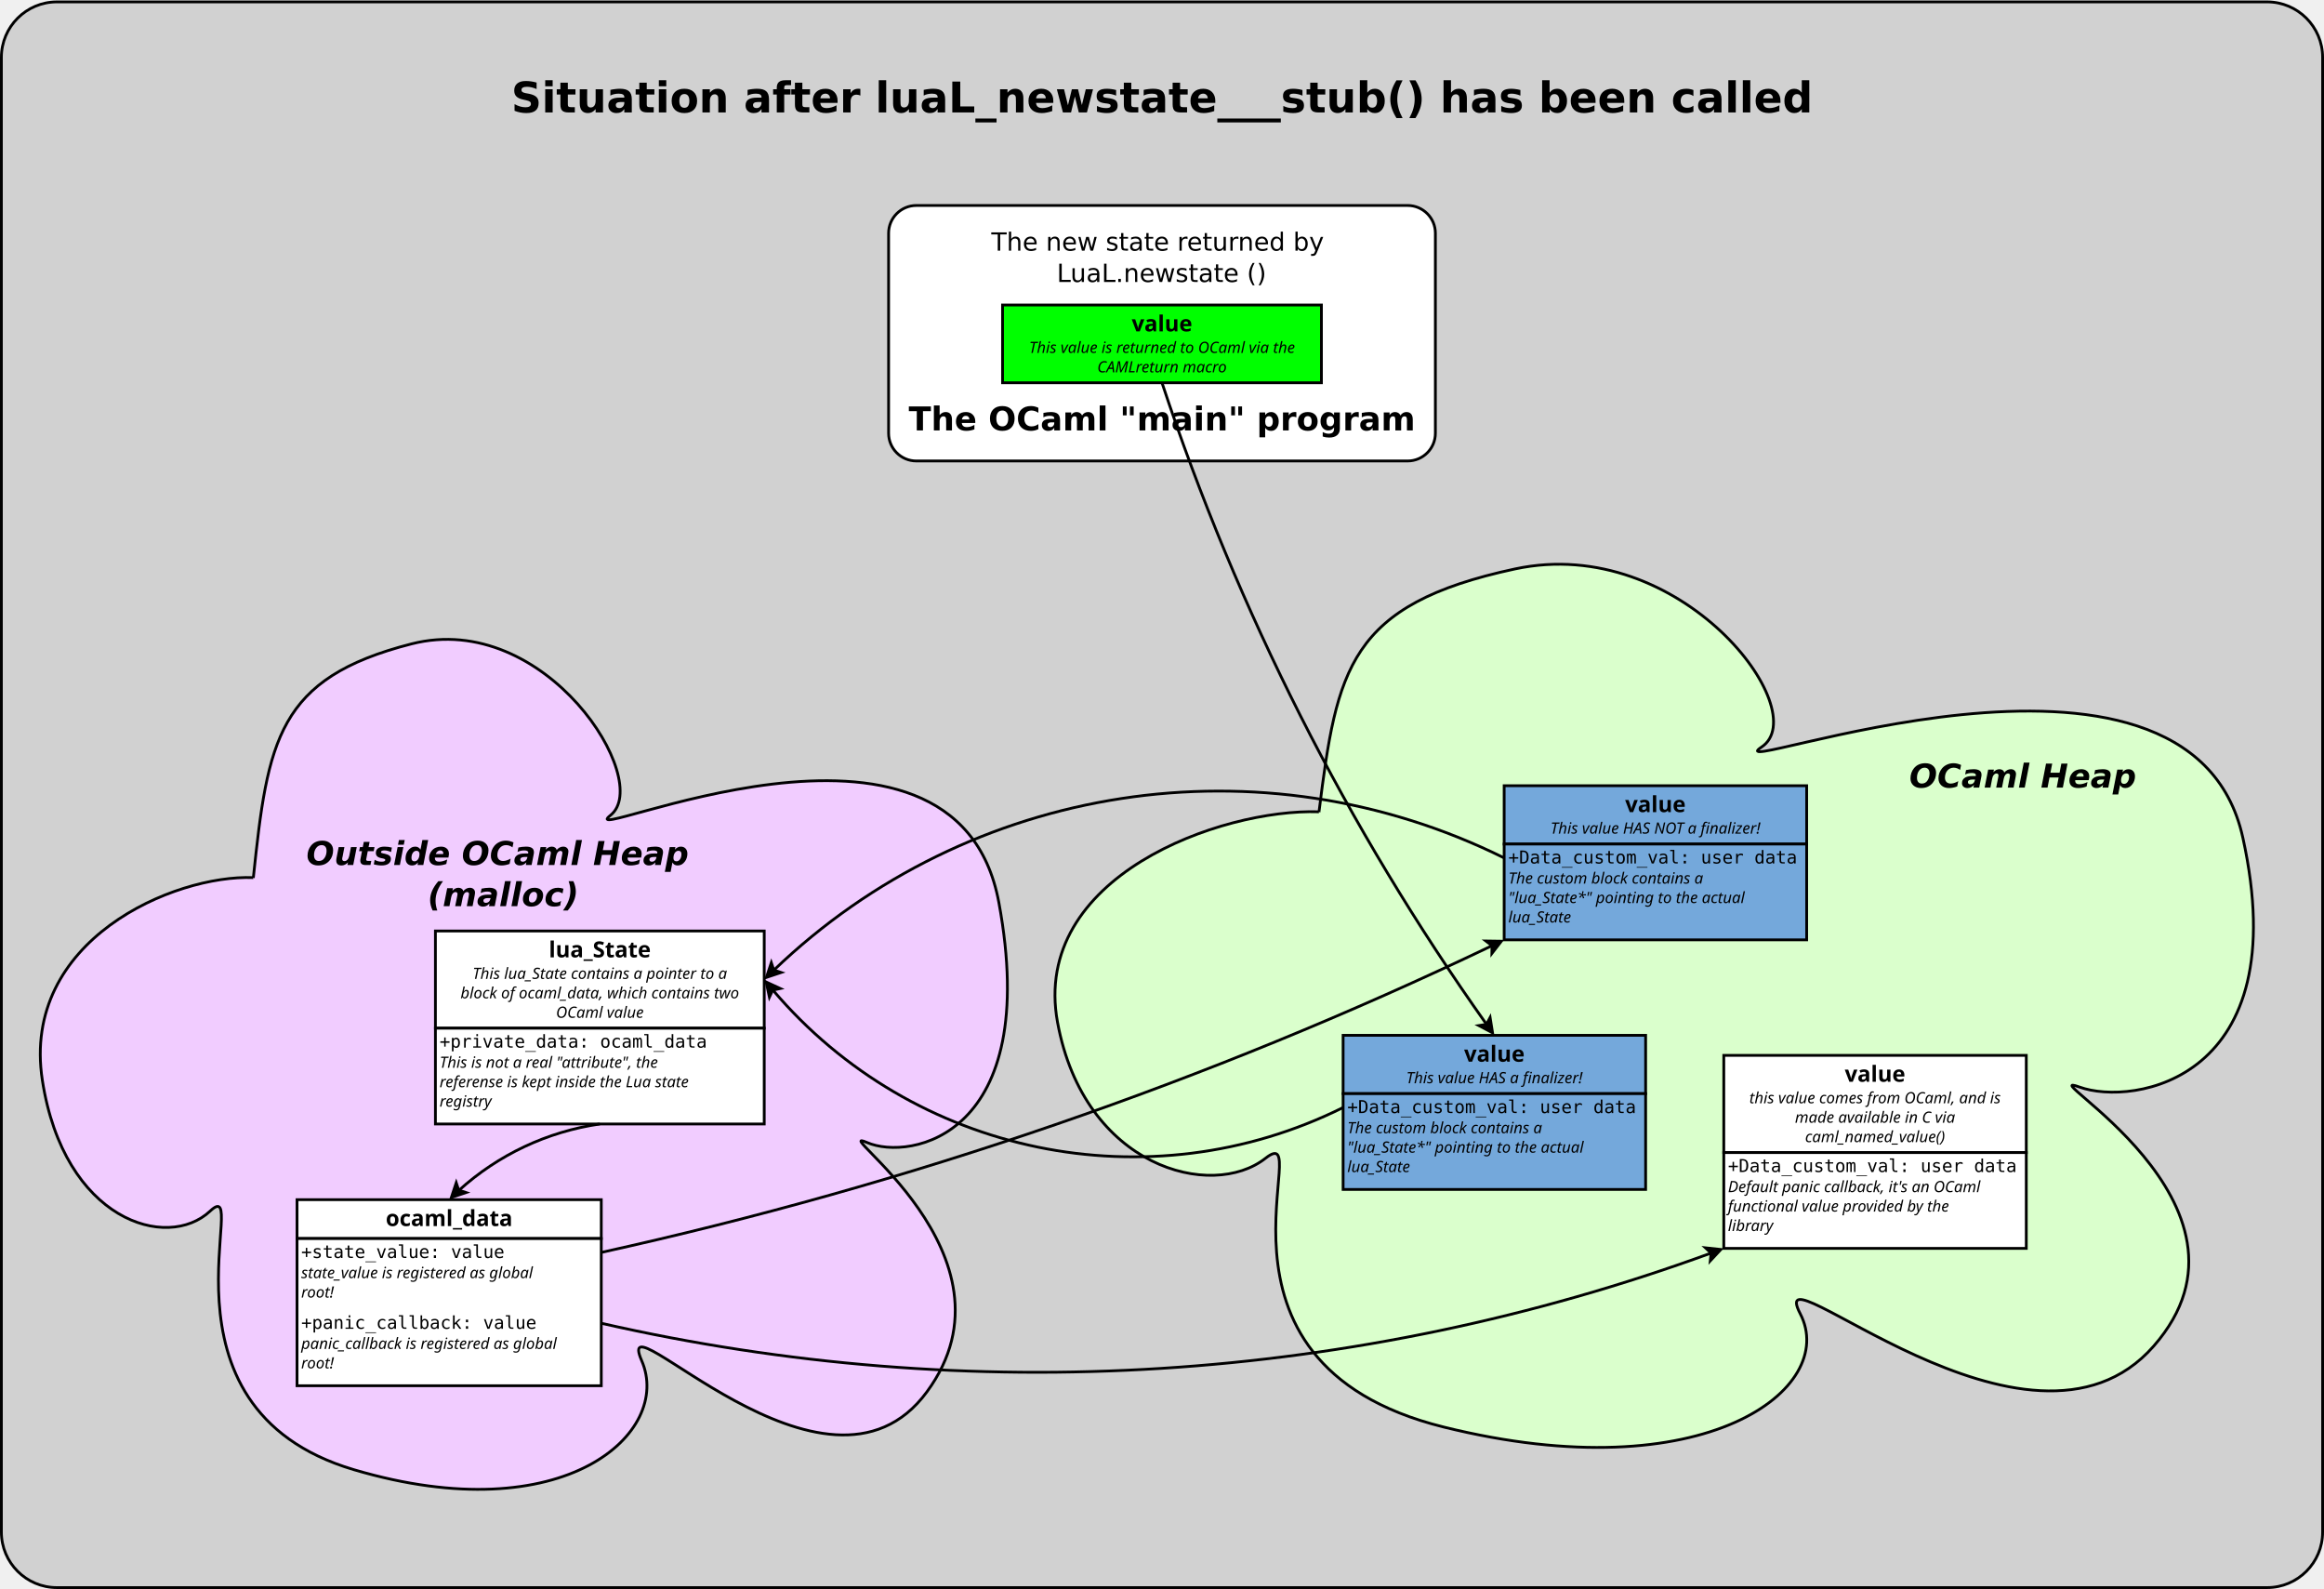
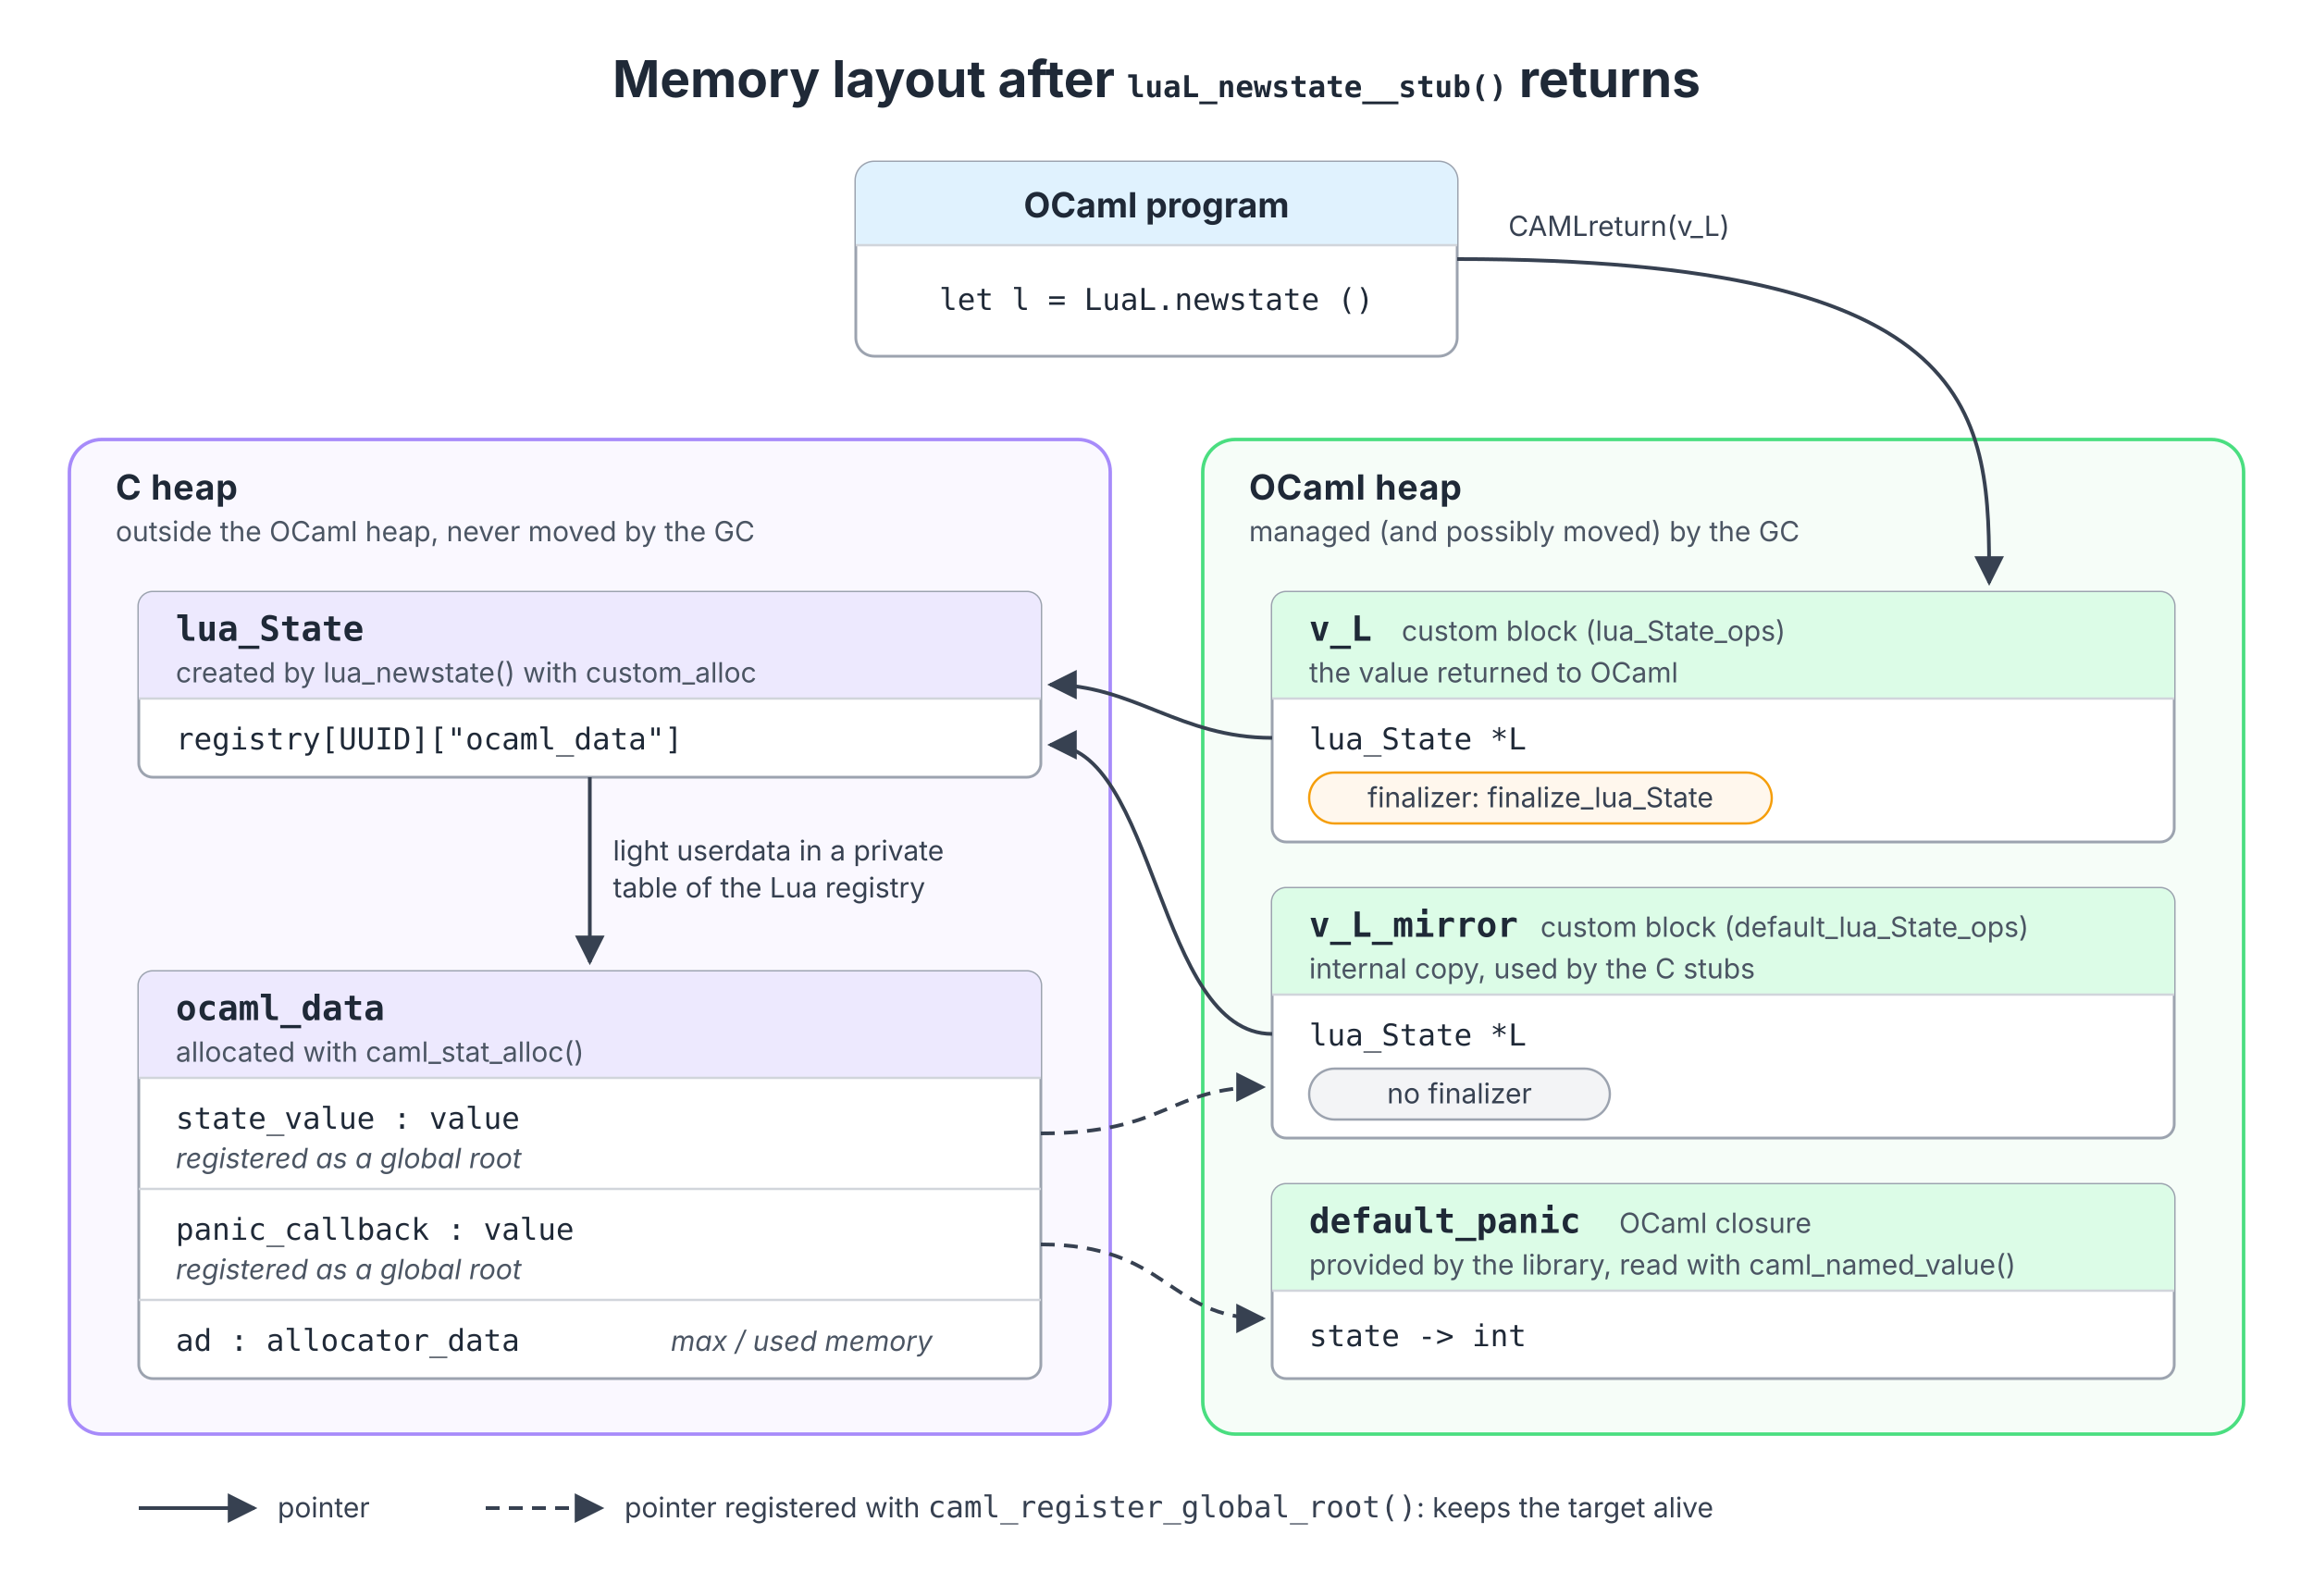
- <svg xmlns="http://www.w3.org/2000/svg" width="1024" height="700" viewBox="-2 -2 576.271 390.002" id="svg2" version="1.1">
-   <defs id="defs242" />
-   <g id="g4" transform="matrix(0.3442417,0,0,0.3442417,-1.655758,-3.499687)">
-     <rect style="fill:#d1d1d1" x="0" y="0" width="1672.03" height="1142" rx="40" ry="40" id="rect6" />
-     <rect style="fill:none;stroke:#000000;stroke-width:2;stroke-linejoin:round" x="0" y="0" width="1672.03" height="1142" rx="40" ry="40" id="rect8" />
-   </g>
-   <text style="font-size:10.492px;font-style:normal;font-weight:700;text-anchor:middle;fill:#000000;font-family:DejaVu Sans" x="286.137" y="23.913" id="text10">
-     <tspan x="286.137" y="23.913" id="tspan12">Situation after luaL_newstate___stub() has been called</tspan>
-   </text>
-   <g id="g14" transform="matrix(0.3442417,0,0,0.3442417,-1.655758,-3.499687)">
-     <rect style="fill:#ffffff" x="639.08" y="146.624" width="393.86" height="184" rx="20" ry="20" id="rect16" />
-     <rect style="fill:none;stroke:#000000;stroke-width:2;stroke-linejoin:round" x="639.08" y="146.624" width="393.86" height="184" rx="20" ry="20" id="rect18" />
-   </g>
-   <text style="font-size:8.161px;font-style:normal;font-weight:700;text-anchor:middle;fill:#000000;font-family:DejaVu Sans" x="286.137" y="102.748" id="text20">
-     <tspan x="286.137" y="102.748" id="tspan22">The OCaml "main" program</tspan>
-   </text>
-   <g id="g24" transform="matrix(0.3442417,0,0,0.3442417,-1.655758,-3.499687)">
-     <path style="fill:#f1ccff" d="M 181.462,630.681 C 124.476,628.436 13.96,675.568 29.501,776.565 45.043,877.562 119.296,900.005 150.379,870.829 181.462,841.652 102.028,1012.22 253.988,1057.11 405.947,1102 483.654,1030.18 461.206,978.558 438.757,926.938 594.171,1099.75 666.698,1001 739.224,902.249 592.444,807.986 623.527,821.453 654.61,834.919 749.585,816.964 718.502,648.636 687.419,480.307 407.674,610.481 438.757,585.793 469.84,561.105 392.133,437.664 295.432,462.352 198.73,487.041 191.871,531.841 181.51,630.593 l -0.048,0.088 z" id="path26" />
-     <path style="fill:none;stroke:#000000;stroke-width:2" d="M 181.462,630.681 C 124.476,628.436 13.96,675.568 29.501,776.565 45.043,877.562 119.296,900.005 150.379,870.829 181.462,841.652 102.028,1012.22 253.988,1057.11 405.947,1102 483.654,1030.18 461.206,978.558 438.757,926.938 594.171,1099.75 666.698,1001 739.224,902.249 592.444,807.986 623.527,821.453 654.61,834.919 749.585,816.964 718.502,648.636 687.419,480.307 407.674,610.481 438.757,585.793 469.84,561.105 392.133,437.664 295.432,462.352 198.73,487.041 191.871,531.841 181.51,630.593 l -0.048,0.088" id="path28" />
-     <text style="font-size:12.8px;font-style:normal;font-weight:normal;text-anchor:middle;fill:#000000;font-family:sanserif" x="401.492" y="785.542" id="text30">
-       <tspan x="401.492" y="785.542" id="tspan32" />
-     </text>
-   </g>
-   <g id="g34" transform="matrix(0.3442417,0,0,0.3442417,-1.655758,-3.499687)">
-     <rect style="fill:#00ff00" x="721.16" y="218.308" width="229.7" height="56" id="rect36" />
-     <rect style="fill:none;stroke:#000000;stroke-width:2" x="721.16" y="218.308" width="229.7" height="56" id="rect38" />
-     <text style="font-size:16px;font-style:normal;font-weight:700;text-anchor:middle;fill:#000000;font-family:sanserif" x="836.01" y="237.308" id="text40">value</text>
-     <text style="font-size:11.2px;font-style:italic;font-weight:normal;text-anchor:middle;fill:#000000;font-family:sanserif" x="836.01" y="252.808" id="text42">This value is returned to OCaml via the</text>
-     <text style="font-size:11.2px;font-style:italic;font-weight:normal;text-anchor:middle;fill:#000000;font-family:sanserif" x="836.01" y="266.808" id="text44">CAMLreturn macro</text>
-   </g>
-   <text style="font-size:6.218px;font-style:normal;font-weight:normal;text-anchor:middle;fill:#000000;font-family:DejaVu Sans" x="286.041" y="58.169" id="text46">
-     <tspan x="286.041" y="58.169" id="tspan48">The new state returned by</tspan>
-     <tspan x="286.041" y="65.941" id="tspan50">LuaL.newstate ()</tspan>
-   </text>
-   <text style="font-size:8.161px;font-style:oblique;font-weight:700;text-anchor:middle;fill:#000000;font-family:DejaVu Sans" x="122.788" y="210.489" id="text52">
-     <tspan x="122.788" y="210.489" id="tspan54">Outside OCaml Heap</tspan>
-     <tspan x="122.788" y="220.69" id="tspan56">(malloc)</tspan>
-   </text>
-   <g id="g58" transform="matrix(0.3442417,0,0,0.3442417,-1.655758,-3.499687)">
-     <rect style="fill:#ffffff" x="312.64" y="669.124" width="236.85" height="70" id="rect60" />
-     <rect style="fill:none;stroke:#000000;stroke-width:2" x="312.64" y="669.124" width="236.85" height="70" id="rect62" />
-     <text style="font-size:16px;font-style:normal;font-weight:700;text-anchor:middle;fill:#000000;font-family:sanserif" x="431.065" y="688.124" id="text64">lua_State</text>
-     <text style="font-size:11.2px;font-style:italic;font-weight:normal;text-anchor:middle;fill:#000000;font-family:sanserif" x="431.065" y="703.624" id="text66">This lua_State contains a pointer to a</text>
-     <text style="font-size:11.2px;font-style:italic;font-weight:normal;text-anchor:middle;fill:#000000;font-family:sanserif" x="431.065" y="717.624" id="text68">block of ocaml_data, which contains two</text>
-     <text style="font-size:11.2px;font-style:italic;font-weight:normal;text-anchor:middle;fill:#000000;font-family:sanserif" x="431.065" y="731.624" id="text70">OCaml value</text>
-     <rect style="fill:#ffffff" x="312.64" y="739.124" width="236.85" height="69" id="rect72" />
-     <rect style="fill:none;stroke:#000000;stroke-width:2" x="312.64" y="739.124" width="236.85" height="69" id="rect74" />
-     <text style="font-size:12.8px;font-style:normal;font-weight:normal;text-anchor:start;fill:#000000;font-family:monospace" x="315.64" y="753.124" id="text76">+private_data: ocaml_data</text>
-     <text style="font-size:11.2px;font-style:italic;font-weight:normal;text-anchor:start;fill:#000000;font-family:sanserif" x="315.64" y="767.624" id="text78">This is not a real "attribute", the</text>
-     <text style="font-size:11.2px;font-style:italic;font-weight:normal;text-anchor:start;fill:#000000;font-family:sanserif" x="315.64" y="781.624" id="text80">referense is kept inside the Lua state</text>
-     <text style="font-size:11.2px;font-style:italic;font-weight:normal;text-anchor:start;fill:#000000;font-family:sanserif" x="315.64" y="795.624" id="text82">registry</text>
-   </g>
-   <g id="g84" transform="matrix(0.3442417,0,0,0.3442417,-1.655758,-3.499687)">
-     <path style="fill:#daffcc" d="m 949.068,583.28 c -70.616,-2.332 -207.568,46.641 -188.309,151.583 19.259,104.942 111.273,128.262 149.791,97.946 38.518,-30.316 -59.917,146.918 128.39,193.561 188.31,46.64 284.6,-27.986 256.79,-81.624 -27.82,-53.637 164.77,125.934 254.64,23.321 89.88,-102.61 -92.01,-200.555 -53.5,-186.563 38.52,13.992 156.22,-4.664 117.7,-179.567 -38.52,-174.904 -385.18,-39.645 -346.66,-65.298 38.52,-25.652 -57.78,-153.915 -177.61,-128.262 -119.834,25.652 -128.333,72.202 -141.172,174.812 l -0.06,0.091 z" id="path86" />
-     <path style="fill:none;stroke:#000000;stroke-width:2" d="m 949.068,583.28 c -70.616,-2.332 -207.568,46.641 -188.309,151.583 19.259,104.942 111.273,128.262 149.791,97.946 38.518,-30.316 -59.917,146.918 128.39,193.561 188.31,46.64 284.6,-27.986 256.79,-81.624 -27.82,-53.637 164.77,125.934 254.64,23.321 89.88,-102.61 -92.01,-200.555 -53.5,-186.563 38.52,13.992 156.22,-4.664 117.7,-179.567 -38.52,-174.904 -385.18,-39.645 -346.66,-65.298 38.52,-25.652 -57.78,-153.915 -177.61,-128.262 -119.834,25.652 -128.333,72.202 -141.172,174.812 l -0.06,0.091" id="path88" />
-     <text style="font-size:12.8px;font-style:normal;font-weight:normal;text-anchor:middle;fill:#000000;font-family:sanserif" x="1221.73" y="744.035" id="text90">
-       <tspan x="1221.73" y="744.035" id="tspan92" />
-     </text>
-   </g>
-   <text style="font-size:8.161px;font-style:oblique;font-weight:700;text-anchor:middle;fill:#000000;font-family:DejaVu Sans" x="499.581" y="191.294" id="text94">
-     <tspan x="499.581" y="191.294" id="tspan96">OCaml Heap</tspan>
-   </text>
-   <g id="g98" transform="matrix(0.3442417,0,0,0.3442417,-1.655758,-3.499687)">
-     <rect style="fill:#ffffff" x="212.96" y="862.624" width="219.15" height="28" id="rect100" />
-     <rect style="fill:none;stroke:#000000;stroke-width:2" x="212.96" y="862.624" width="219.15" height="28" id="rect102" />
-     <text style="font-size:16px;font-style:normal;font-weight:700;text-anchor:middle;fill:#000000;font-family:sanserif" x="322.535" y="881.624" id="text104">ocaml_data</text>
-     <rect style="fill:#ffffff" x="212.96" y="890.624" width="219.15" height="106" id="rect106" />
-     <rect style="fill:none;stroke:#000000;stroke-width:2" x="212.96" y="890.624" width="219.15" height="106" id="rect108" />
-     <text style="font-size:12.8px;font-style:normal;font-weight:normal;text-anchor:start;fill:#000000;font-family:monospace" x="215.96" y="904.624" id="text110">+state_value: value</text>
-     <text style="font-size:11.2px;font-style:italic;font-weight:normal;text-anchor:start;fill:#000000;font-family:sanserif" x="215.96" y="919.124" id="text112">state_value is registered as global</text>
-     <text style="font-size:11.2px;font-style:italic;font-weight:normal;text-anchor:start;fill:#000000;font-family:sanserif" x="215.96" y="933.124" id="text114">root!</text>
-     <text style="font-size:12.8px;font-style:normal;font-weight:normal;text-anchor:start;fill:#000000;font-family:monospace" x="215.96" y="955.624" id="text116">+panic_callback: value</text>
-     <text style="font-size:11.2px;font-style:italic;font-weight:normal;text-anchor:start;fill:#000000;font-family:sanserif" x="215.96" y="970.124" id="text118">panic_callback is registered as global</text>
-     <text style="font-size:11.2px;font-style:italic;font-weight:normal;text-anchor:start;fill:#000000;font-family:sanserif" x="215.96" y="984.124" id="text120">root!</text>
-   </g>
-   <g id="g122" transform="matrix(0.3442417,0,0,0.3442417,-1.655758,-3.499687)">
-     <rect style="fill:#ffffff" x="1240.68" y="758.704" width="217.9" height="70" id="rect124" />
-     <rect style="fill:none;stroke:#000000;stroke-width:2" x="1240.68" y="758.704" width="217.9" height="70" id="rect126" />
-     <text style="font-size:16px;font-style:normal;font-weight:700;text-anchor:middle;fill:#000000;font-family:sanserif" x="1349.63" y="777.704" id="text128">value</text>
-     <text style="font-size:11.2px;font-style:italic;font-weight:normal;text-anchor:middle;fill:#000000;font-family:sanserif" x="1349.63" y="793.204" id="text130">this value comes from OCaml, and is</text>
-     <text style="font-size:11.2px;font-style:italic;font-weight:normal;text-anchor:middle;fill:#000000;font-family:sanserif" x="1349.63" y="807.204" id="text132">made available in C via</text>
-     <text style="font-size:11.2px;font-style:italic;font-weight:normal;text-anchor:middle;fill:#000000;font-family:sanserif" x="1349.63" y="821.204" id="text134">caml_named_value()</text>
-     <rect style="fill:#ffffff" x="1240.68" y="828.704" width="217.9" height="69" id="rect136" />
-     <rect style="fill:none;stroke:#000000;stroke-width:2" x="1240.68" y="828.704" width="217.9" height="69" id="rect138" />
-     <text style="font-size:12.8px;font-style:normal;font-weight:normal;text-anchor:start;fill:#000000;font-family:monospace" x="1243.68" y="842.704" id="text140">+Data_custom_val: user data</text>
-     <text style="font-size:11.2px;font-style:italic;font-weight:normal;text-anchor:start;fill:#000000;font-family:sanserif" x="1243.68" y="857.204" id="text142">Default panic callback, it's an OCaml</text>
-     <text style="font-size:11.2px;font-style:italic;font-weight:normal;text-anchor:start;fill:#000000;font-family:sanserif" x="1243.68" y="871.204" id="text144">functional value provided by the</text>
-     <text style="font-size:11.2px;font-style:italic;font-weight:normal;text-anchor:start;fill:#000000;font-family:sanserif" x="1243.68" y="885.204" id="text146">library</text>
-   </g>
-   <g id="g148" transform="matrix(0.3442417,0,0,0.3442417,-1.655758,-3.499687)">
-     <rect style="fill:#74a8db" x="966.48" y="744.264" width="217.9" height="42" id="rect150" />
-     <rect style="fill:none;stroke:#000000;stroke-width:2" x="966.48" y="744.264" width="217.9" height="42" id="rect152" />
-     <text style="font-size:16px;font-style:normal;font-weight:700;text-anchor:middle;fill:#000000;font-family:sanserif" x="1075.43" y="763.264" id="text154">value</text>
-     <text style="font-size:11.2px;font-style:italic;font-weight:normal;text-anchor:middle;fill:#000000;font-family:sanserif" x="1075.43" y="778.764" id="text156">This value HAS a finalizer!</text>
-     <rect style="fill:#74a8db" x="966.48" y="786.264" width="217.9" height="69" id="rect158" />
-     <rect style="fill:none;stroke:#000000;stroke-width:2" x="966.48" y="786.264" width="217.9" height="69" id="rect160" />
-     <text style="font-size:12.8px;font-style:normal;font-weight:normal;text-anchor:start;fill:#000000;font-family:monospace" x="969.48" y="800.264" id="text162">+Data_custom_val: user data</text>
-     <text style="font-size:11.2px;font-style:italic;font-weight:normal;text-anchor:start;fill:#000000;font-family:sanserif" x="969.48" y="814.764" id="text164">The custom block contains a</text>
-     <text style="font-size:11.2px;font-style:italic;font-weight:normal;text-anchor:start;fill:#000000;font-family:sanserif" x="969.48" y="828.764" id="text166">"lua_State*" pointing to the actual</text>
-     <text style="font-size:11.2px;font-style:italic;font-weight:normal;text-anchor:start;fill:#000000;font-family:sanserif" x="969.48" y="842.764" id="text168">lua_State</text>
-   </g>
-   <g id="g170" transform="matrix(0.3442417,0,0,0.3442417,-1.655758,-3.499687)">
-     <rect style="fill:#74a8db" x="1082.48" y="564.504" width="217.9" height="42" id="rect172" />
-     <rect style="fill:none;stroke:#000000;stroke-width:2" x="1082.48" y="564.504" width="217.9" height="42" id="rect174" />
-     <text style="font-size:16px;font-style:normal;font-weight:700;text-anchor:middle;fill:#000000;font-family:sanserif" x="1191.43" y="583.504" id="text176">value</text>
-     <text style="font-size:11.2px;font-style:italic;font-weight:normal;text-anchor:middle;fill:#000000;font-family:sanserif" x="1191.43" y="599.004" id="text178">This value HAS NOT a finalizer!</text>
-     <rect style="fill:#74a8db" x="1082.48" y="606.504" width="217.9" height="69" id="rect180" />
-     <rect style="fill:none;stroke:#000000;stroke-width:2" x="1082.48" y="606.504" width="217.9" height="69" id="rect182" />
-     <text style="font-size:12.8px;font-style:normal;font-weight:normal;text-anchor:start;fill:#000000;font-family:monospace" x="1085.48" y="620.504" id="text184">+Data_custom_val: user data</text>
-     <text style="font-size:11.2px;font-style:italic;font-weight:normal;text-anchor:start;fill:#000000;font-family:sanserif" x="1085.48" y="635.004" id="text186">The custom block contains a</text>
-     <text style="font-size:11.2px;font-style:italic;font-weight:normal;text-anchor:start;fill:#000000;font-family:sanserif" x="1085.48" y="649.004" id="text188">"lua_State*" pointing to the actual</text>
-     <text style="font-size:11.2px;font-style:italic;font-weight:normal;text-anchor:start;fill:#000000;font-family:sanserif" x="1085.48" y="663.004" id="text190">lua_State</text>
-   </g>
-   <g id="g192" transform="matrix(0.3442417,0,0,0.3442417,-1.655758,-3.499687)">
-     <path style="fill:none;stroke:#000000;stroke-width:2" d="m 432.11,951.624 a 1414.38,1414.38 0 0 0 799.44,-50.548" id="path194" />
-     <polygon style="fill:#000000" points="1227.47,897.297 1238.59,898.486 1230.96,906.666 1231.56,901.108 " id="polygon196" />
-     <polygon style="fill:none;stroke:#000000;stroke-width:2" points="1227.47,897.297 1238.59,898.486 1230.96,906.666 1231.56,901.108 " id="polygon198" />
-   </g>
-   <g id="g200" transform="matrix(0.3442417,0,0,0.3442417,-1.655758,-3.499687)">
-     <path style="fill:none;stroke:#000000;stroke-width:2" d="m 555.681,711.634 a 340.336,340.336 0 0 0 410.799,84.63" id="path202" />
-     <polygon style="fill:#000000" points="553.234,716.801 550.888,705.87 561.041,710.551 555.575,711.724 " id="polygon204" />
-     <polygon style="fill:none;stroke:#000000;stroke-width:2" points="553.234,716.801 550.888,705.87 561.041,710.551 555.575,711.724 " id="polygon206" />
-   </g>
-   <g id="g208" transform="matrix(0.3442417,0,0,0.3442417,-1.655758,-3.499687)">
-     <path style="fill:none;stroke:#000000;stroke-width:2" d="M 1082.48,616.504 A 462.846,462.846 0 0 0 556.441,697.309" id="path210" />
-     <polygon style="fill:#000000" points="561.675,699 551.07,702.542 554.6,691.933 556.37,697.236 " id="polygon212" />
-     <polygon style="fill:none;stroke:#000000;stroke-width:2" points="561.675,699 551.07,702.542 554.6,691.933 556.37,697.236 " id="polygon214" />
-   </g>
-   <g id="g216" transform="matrix(0.3442417,0,0,0.3442417,-1.655758,-3.499687)">
-     <path style="fill:none;stroke:#000000;stroke-width:2" d="m 836.01,274.308 a 1748.63,1748.63 0 0 0 233.76,462.031" id="path218" />
-     <polygon style="fill:#000000" points="1072.36,731.408 1074.13,742.447 1064.23,737.239 1069.75,736.355 " id="polygon220" />
-     <polygon style="fill:none;stroke:#000000;stroke-width:2" points="1072.36,731.408 1074.13,742.447 1064.23,737.239 1069.75,736.355 " id="polygon222" />
-   </g>
-   <g id="g224" transform="matrix(0.3442417,0,0,0.3442417,-1.655758,-3.499687)">
-     <path style="fill:none;stroke:#000000;stroke-width:2" d="M 432.11,900.624 A 2970.38,2970.38 0 0 0 1073.7,679.719" id="path226" />
-     <polygon style="fill:#000000" points="1069.29,676.315 1080.47,676.475 1073.63,685.323 1073.71,679.733 " id="polygon228" />
-     <polygon style="fill:none;stroke:#000000;stroke-width:2" points="1069.29,676.315 1080.47,676.475 1073.63,685.323 1073.71,679.733 " id="polygon230" />
-   </g>
-   <g id="g232" transform="matrix(0.3442417,0,0,0.3442417,-1.655758,-3.499687)">
-     <path style="fill:none;stroke:#000000;stroke-width:2" d="M 431.065,808.124 A 192.298,192.298 0 0 0 329.576,855.913" id="path234" />
-     <polygon style="fill:#000000" points="334.716,857.492 324.114,861.041 327.636,850.43 329.411,855.731 " id="polygon236" />
-     <polygon style="fill:none;stroke:#000000;stroke-width:2" points="334.716,857.492 324.114,861.041 327.636,850.43 329.411,855.731 " id="polygon238" />
-   </g>
+ <svg xmlns="http://www.w3.org/2000/svg" viewBox="0 0 1000 690" width="1000" height="690" font-family="Inter, 'Helvetica Neue', Helvetica, Arial, sans-serif" font-size="14" fill="#1f2937">
+   <defs>
+     <marker id="arrow" viewBox="0 0 10 10" refX="9" refY="5" markerWidth="8" markerHeight="8" orient="auto-start-reverse">
+       <path d="M0,0 L10,5 L0,10 z" fill="#374151" />
+     </marker>
+     <style>
+       .mono { font-family: 'JetBrains Mono', Menlo, Consolas, 'DejaVu Sans Mono', monospace; font-size: 13px; }
+       .title { font-size: 22px; font-weight: 700; }
+       .region { font-size: 15px; font-weight: 700; letter-spacing: 0.02em; }
+       .region-sub { font-size: 12px; fill: #4b5563; }
+       .card { fill: #ffffff; stroke: #9ca3af; stroke-width: 1.2; }
+       .head-c { fill: #ede9fe; }
+       .head-o { fill: #dcfce7; }
+       .head-p { fill: #e0f2fe; }
+       .name { font-size: 15px; font-weight: 700; }
+       .sub { font-size: 12px; fill: #4b5563; }
+       .note { font-size: 12px; fill: #4b5563; font-style: italic; }
+       .sep { stroke: #d1d5db; stroke-width: 1; }
+       .ptr { fill: none; stroke: #374151; stroke-width: 1.6; }
+       .root { fill: none; stroke: #374151; stroke-width: 1.6; stroke-dasharray: 6 4; }
+       .lbl { font-size: 12px; fill: #374151; }
+     </style>
+   </defs>
+   <rect width="1000" height="690" fill="#ffffff" />
+   <text class="title" x="500" y="42" text-anchor="middle">Memory layout after <tspan class="mono" font-size="20">luaL_newstate__stub()</tspan> returns</text>
+   <rect class="card" x="370" y="70" width="260" height="84" rx="8" />
+   <path class="head-p" d="M378,70 h244 a8,8 0 0 1 8,8 v28 h-260 v-28 a8,8 0 0 1 8,-8 z" />
+   <text class="name" x="500" y="94" text-anchor="middle">OCaml program</text>
+   <line class="sep" x1="370" y1="106" x2="630" y2="106" />
+   <text class="mono" x="500" y="134" text-anchor="middle">let l = LuaL.newstate ()</text>
+   <rect x="30" y="190" width="450" height="430" rx="14" fill="#faf8ff" stroke="#a78bfa" stroke-width="1.5" />
+   <text class="region" x="50" y="216">C heap</text>
+   <text class="region-sub" x="50" y="234">outside the OCaml heap, never moved by the GC</text>
+   <rect x="520" y="190" width="450" height="430" rx="14" fill="#f6fdf8" stroke="#4ade80" stroke-width="1.5" />
+   <text class="region" x="540" y="216">OCaml heap</text>
+   <text class="region-sub" x="540" y="234">managed (and possibly moved) by the GC</text>
+   <rect class="card" x="60" y="256" width="390" height="80" rx="6" />
+   <path class="head-c" d="M66,256 h378 a6,6 0 0 1 6,6 v40 h-390 v-40 a6,6 0 0 1 6,-6 z" />
+   <text class="name mono" x="76" y="277" font-size="15">lua_State</text>
+   <text class="sub" x="76" y="295">created by lua_newstate() with custom_alloc</text>
+   <line class="sep" x1="60" y1="302" x2="450" y2="302" />
+   <text class="mono" x="76" y="324">registry[UUID]["ocaml_data"]</text>
+   <rect class="card" x="60" y="420" width="390" height="176" rx="6" />
+   <path class="head-c" d="M66,420 h378 a6,6 0 0 1 6,6 v40 h-390 v-40 a6,6 0 0 1 6,-6 z" />
+   <text class="name mono" x="76" y="441" font-size="15">ocaml_data</text>
+   <text class="sub" x="76" y="459">allocated with caml_stat_alloc()</text>
+   <line class="sep" x1="60" y1="466" x2="450" y2="466" />
+   <text class="mono" x="76" y="488">state_value    : value</text>
+   <text class="note" x="76" y="505">registered as a global root</text>
+   <line class="sep" x1="60" y1="514" x2="450" y2="514" />
+   <text class="mono" x="76" y="536">panic_callback : value</text>
+   <text class="note" x="76" y="553">registered as a global root</text>
+   <line class="sep" x1="60" y1="562" x2="450" y2="562" />
+   <text class="mono" x="76" y="584">ad : allocator_data</text>
+   <text class="note" x="290" y="584">max / used memory</text>
+   <rect class="card" x="550" y="256" width="390" height="108" rx="6" />
+   <path class="head-o" d="M556,256 h378 a6,6 0 0 1 6,6 v40 h-390 v-40 a6,6 0 0 1 6,-6 z" />
+   <text class="name mono" x="566" y="277" font-size="15">v_L</text>
+   <text class="sub" x="606" y="277">custom block (lua_State_ops)</text>
+   <text class="sub" x="566" y="295">the value returned to OCaml</text>
+   <line class="sep" x1="550" y1="302" x2="940" y2="302" />
+   <text class="mono" x="566" y="324">lua_State *L</text>
+   <rect x="566" y="334" width="200" height="22" rx="11" fill="#fff7ed" stroke="#f59e0b" />
+   <text class="lbl" x="666" y="349" text-anchor="middle">finalizer: finalize_lua_State</text>
+   <rect class="card" x="550" y="384" width="390" height="108" rx="6" />
+   <path class="head-o" d="M556,384 h378 a6,6 0 0 1 6,6 v40 h-390 v-40 a6,6 0 0 1 6,-6 z" />
+   <text class="name mono" x="566" y="405" font-size="15">v_L_mirror</text>
+   <text class="sub" x="666" y="405">custom block (default_lua_State_ops)</text>
+   <text class="sub" x="566" y="423">internal copy, used by the C stubs</text>
+   <line class="sep" x1="550" y1="430" x2="940" y2="430" />
+   <text class="mono" x="566" y="452">lua_State *L</text>
+   <rect x="566" y="462" width="130" height="22" rx="11" fill="#f3f4f6" stroke="#9ca3af" />
+   <text class="lbl" x="631" y="477" text-anchor="middle">no finalizer</text>
+   <rect class="card" x="550" y="512" width="390" height="84" rx="6" />
+   <path class="head-o" d="M556,512 h378 a6,6 0 0 1 6,6 v40 h-390 v-40 a6,6 0 0 1 6,-6 z" />
+   <text class="name mono" x="566" y="533" font-size="15">default_panic</text>
+   <text class="sub" x="700" y="533">OCaml closure</text>
+   <text class="sub" x="566" y="551">provided by the library, read with caml_named_value()</text>
+   <line class="sep" x1="550" y1="558" x2="940" y2="558" />
+   <text class="mono" x="566" y="582">state -&gt; int</text>
+   <path class="ptr" d="M630,112 C 860,112 860,180 860,252" marker-end="url(#arrow)" />
+   <text class="lbl" x="700" y="102" text-anchor="middle">CAMLreturn(v_L)</text>
+   <path class="ptr" d="M550,319 C 510,319 490,296 454,296" marker-end="url(#arrow)" />
+   <path class="ptr" d="M550,447 C 500,447 500,322 454,322" marker-end="url(#arrow)" />
+   <path class="ptr" d="M255,336 L255,416" marker-end="url(#arrow)" />
+   <text class="lbl" x="265" y="372">light userdata in a private</text>
+   <text class="lbl" x="265" y="388">table of the Lua registry</text>
+   <path class="root" d="M450,490 C 505,490 505,470 546,470" marker-end="url(#arrow)" />
+   <path class="root" d="M450,538 C 505,538 505,570 546,570" marker-end="url(#arrow)" />
+   <line class="ptr" x1="60" y1="652" x2="110" y2="652" marker-end="url(#arrow)" />
+   <text class="lbl" x="120" y="656">pointer</text>
+   <line class="root" x1="210" y1="652" x2="260" y2="652" marker-end="url(#arrow)" />
+   <text class="lbl" x="270" y="656">pointer registered with <tspan class="mono" font-size="12">caml_register_global_root()</tspan>: keeps the target alive</text>
</svg>
